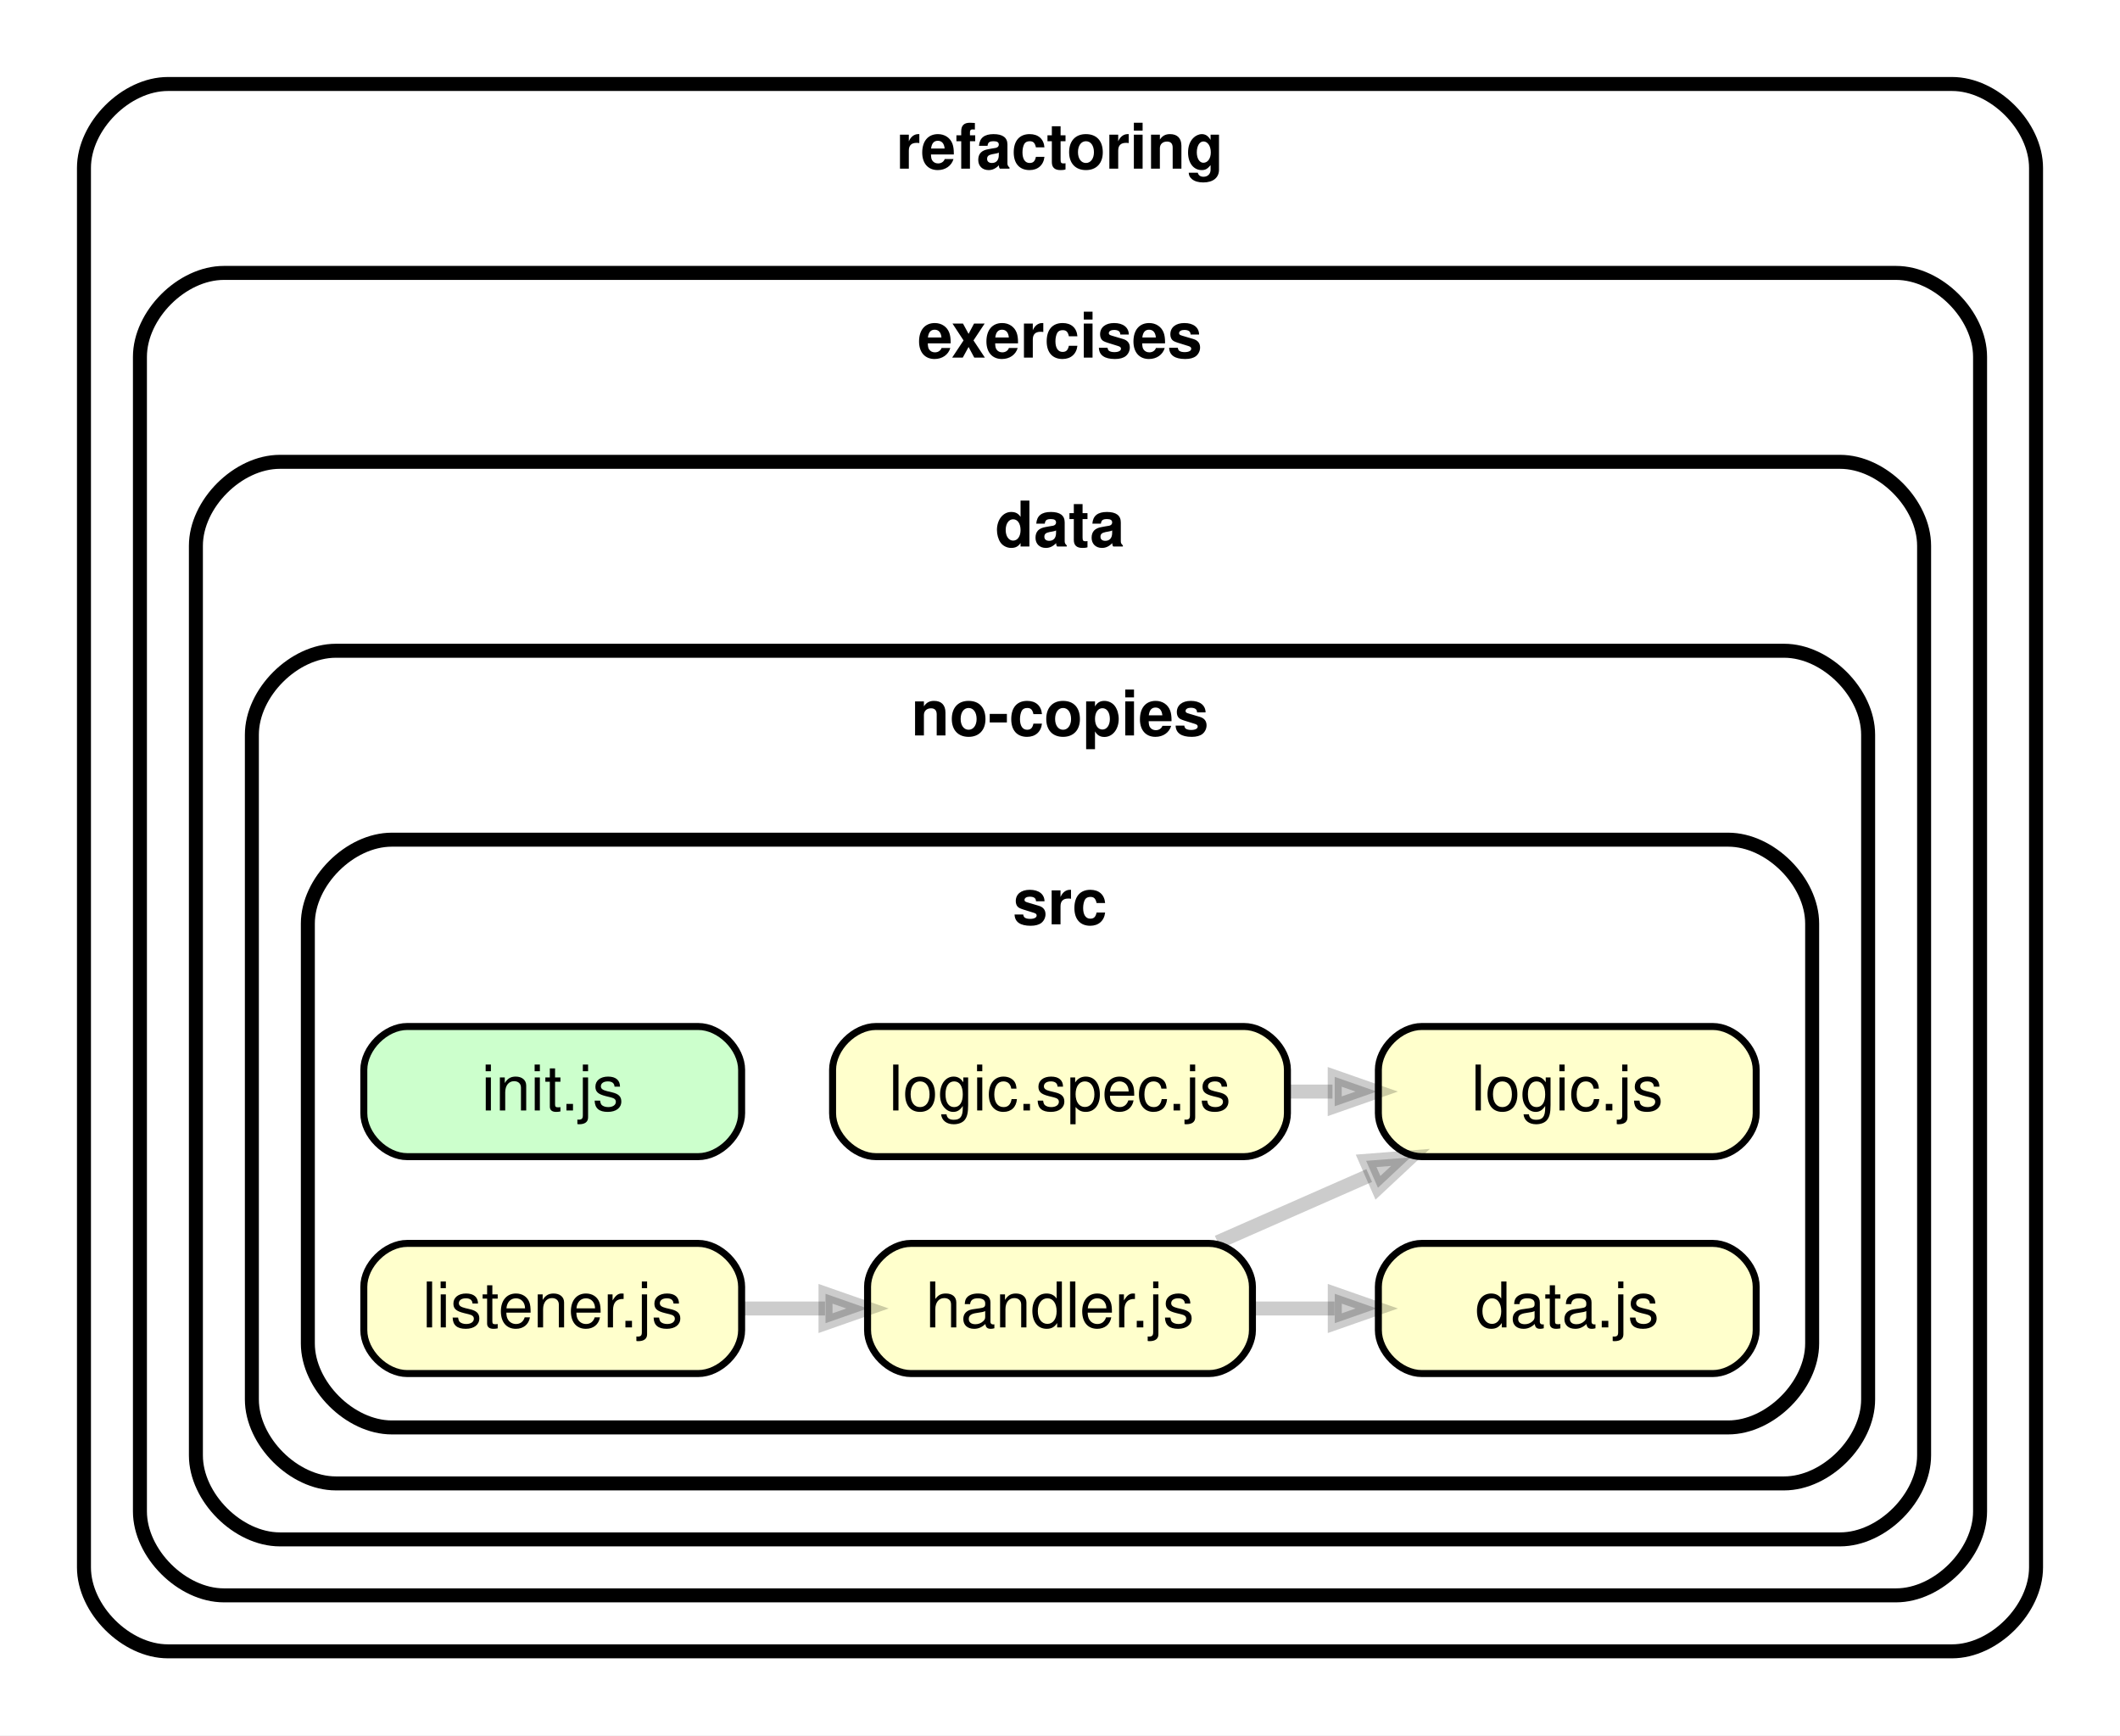
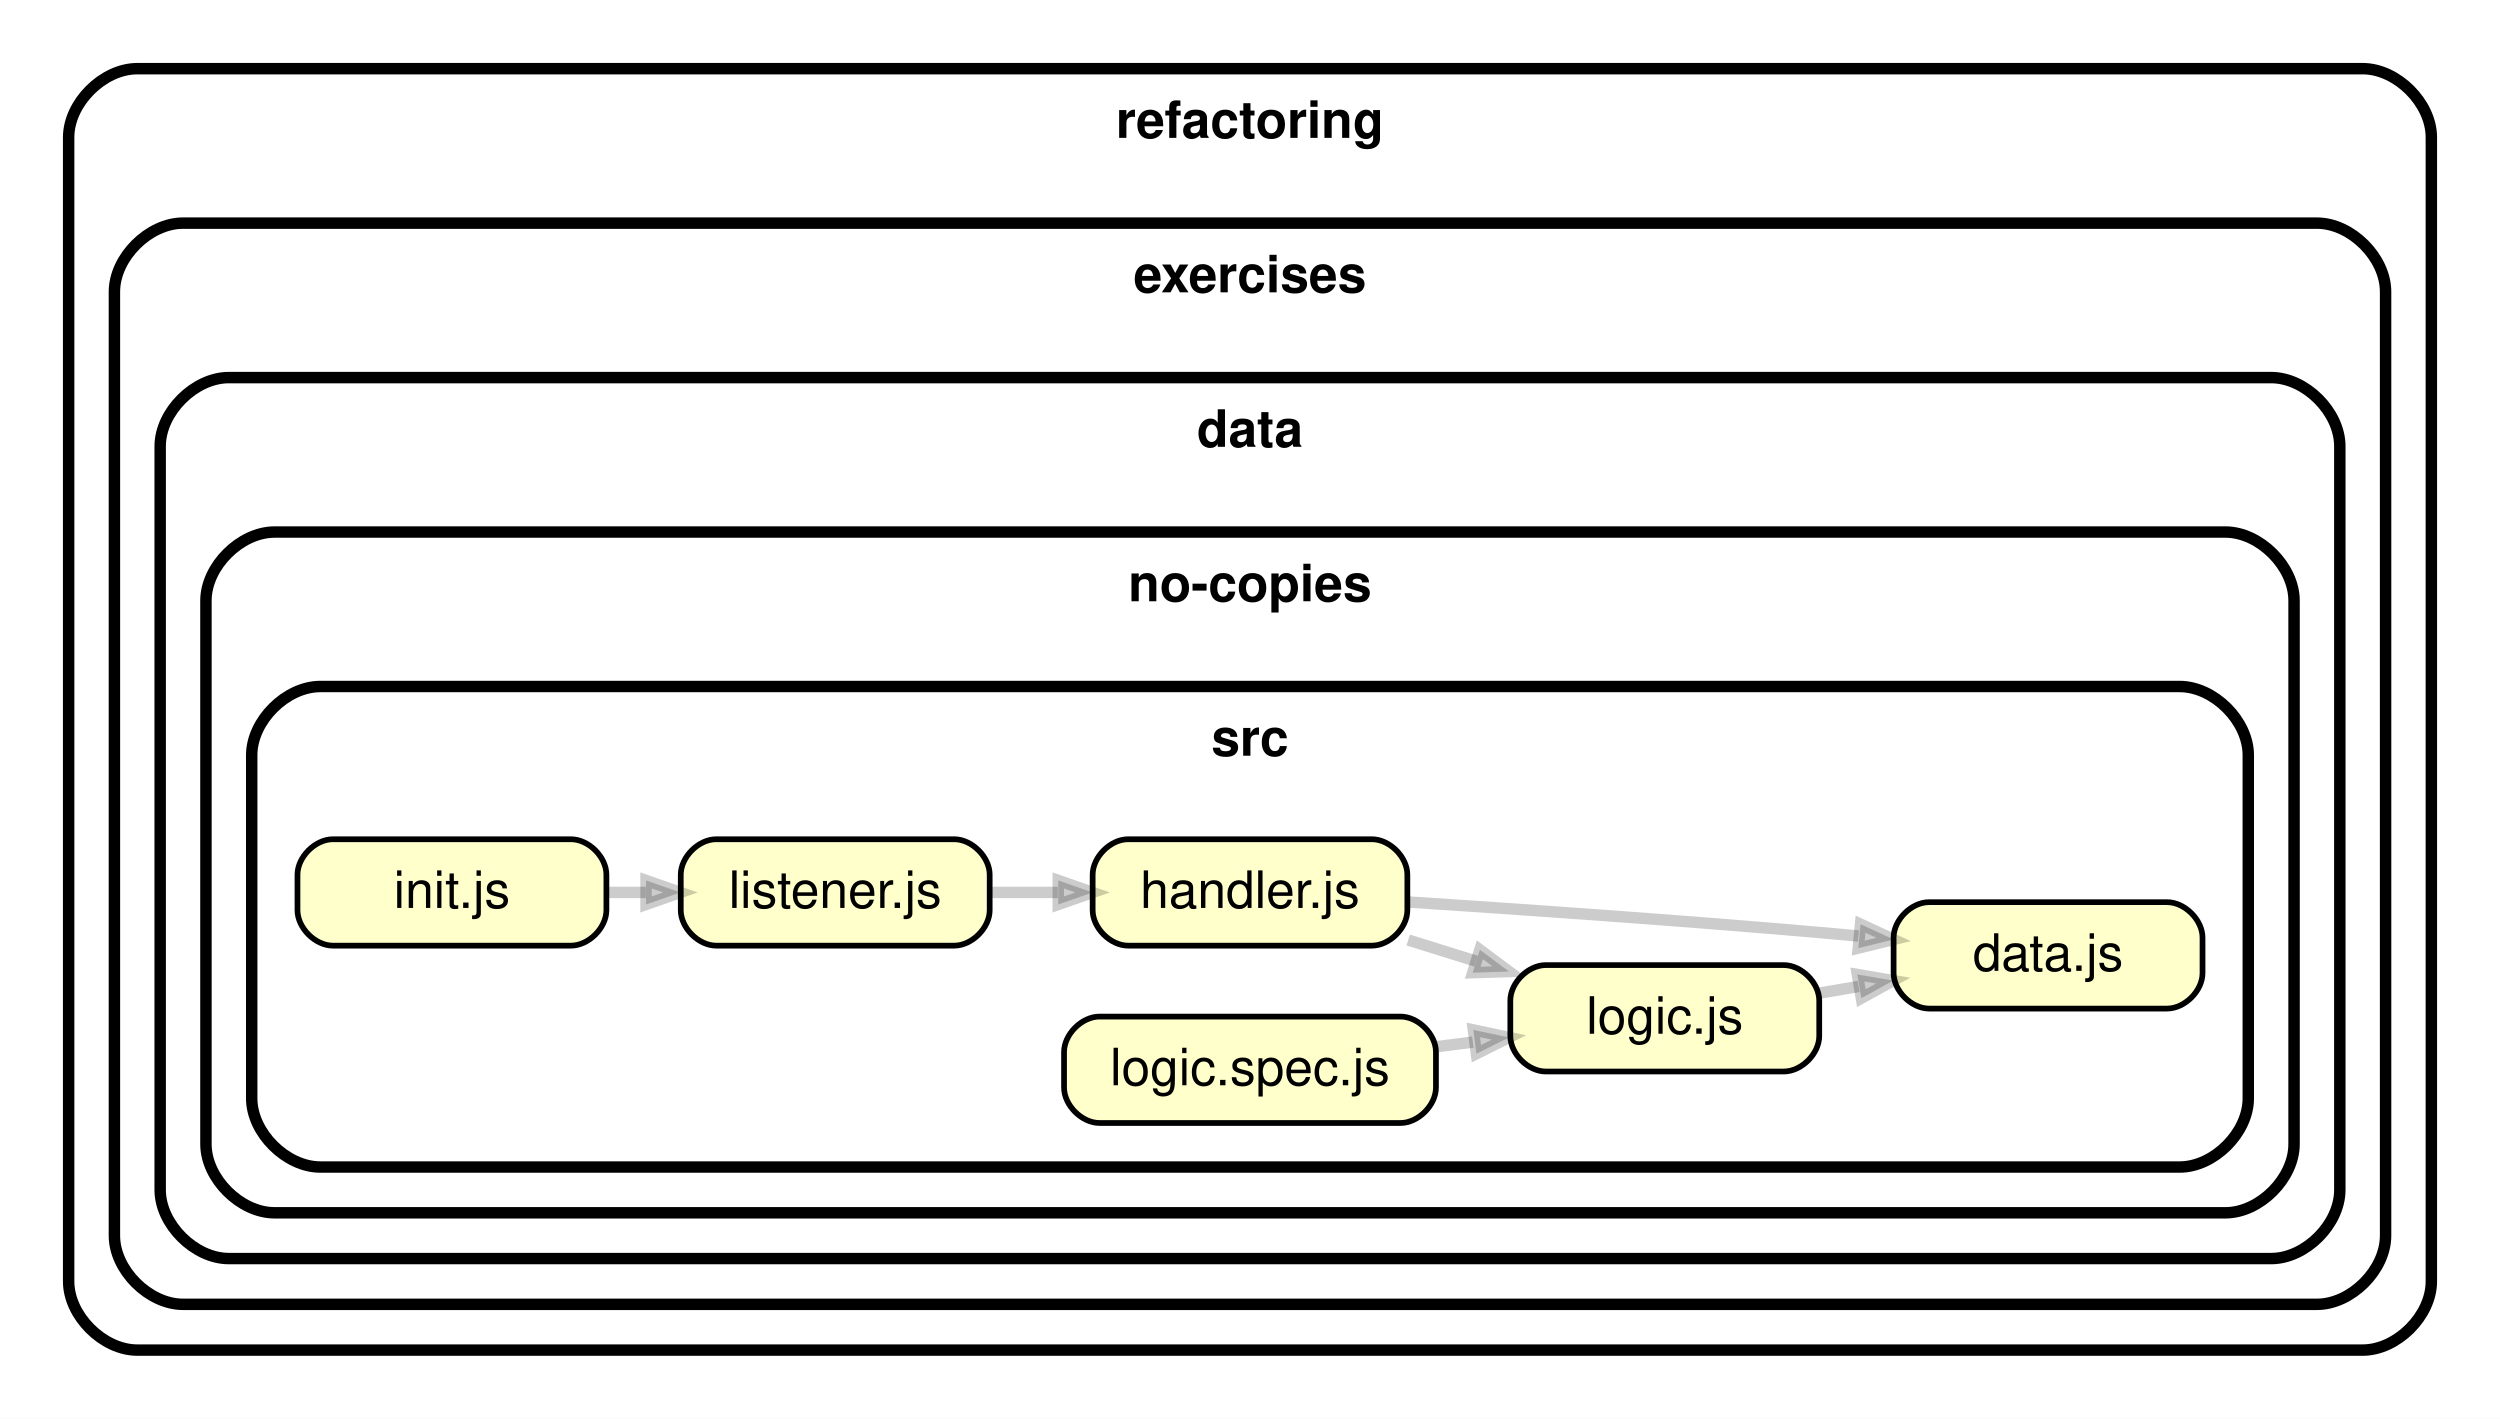
- <svg xmlns="http://www.w3.org/2000/svg" xmlns:xlink="http://www.w3.org/1999/xlink" width="303pt" height="248pt" viewBox="0.00 0.00 303.01 248.00">
+ <svg xmlns="http://www.w3.org/2000/svg" xmlns:xlink="http://www.w3.org/1999/xlink" width="437pt" height="248pt" viewBox="0.00 0.00 437.01 248.00">
  <g id="graph0" class="graph" transform="scale(1 1) rotate(0) translate(4 244)">
-     <polygon fill="white" stroke="transparent" points="-4,4 -4,-244 299.01,-244 299.01,4 -4,4" />
+     <polygon fill="white" stroke="transparent" points="-4,4 -4,-244 433.01,-244 433.01,4 -4,4" />
    <g id="clust1" class="cluster">
-       <path fill="#ffffff" stroke="black" stroke-width="2" d="M20,-8C20,-8 275.01,-8 275.01,-8 281.01,-8 287.01,-14 287.01,-20 287.01,-20 287.01,-220 287.01,-220 287.01,-226 281.01,-232 275.01,-232 275.01,-232 20,-232 20,-232 14,-232 8,-226 8,-220 8,-220 8,-20 8,-20 8,-14 14,-8 20,-8" />
-       <text text-anchor="middle" x="147.5" y="-219.9" font-family="Helvetica,sans-Serif" font-weight="bold" font-size="9.00">refactoring</text>
+       <path fill="#ffffff" stroke="black" stroke-width="2" d="M20,-8C20,-8 409.01,-8 409.01,-8 415.01,-8 421.01,-14 421.01,-20 421.01,-20 421.01,-220 421.01,-220 421.01,-226 415.01,-232 409.01,-232 409.01,-232 20,-232 20,-232 14,-232 8,-226 8,-220 8,-220 8,-20 8,-20 8,-14 14,-8 20,-8" />
+       <text text-anchor="middle" x="214.5" y="-219.9" font-family="Helvetica,sans-Serif" font-weight="bold" font-size="9.00">refactoring</text>
    </g>
    <g id="clust2" class="cluster">
-       <path fill="#ffffff" stroke="black" stroke-width="2" d="M28,-16C28,-16 267.01,-16 267.01,-16 273.01,-16 279.01,-22 279.01,-28 279.01,-28 279.01,-193 279.01,-193 279.01,-199 273.01,-205 267.01,-205 267.01,-205 28,-205 28,-205 22,-205 16,-199 16,-193 16,-193 16,-28 16,-28 16,-22 22,-16 28,-16" />
-       <text text-anchor="middle" x="147.5" y="-192.9" font-family="Helvetica,sans-Serif" font-weight="bold" font-size="9.00">exercises</text>
+       <path fill="#ffffff" stroke="black" stroke-width="2" d="M28,-16C28,-16 401.01,-16 401.01,-16 407.01,-16 413.01,-22 413.01,-28 413.01,-28 413.01,-193 413.01,-193 413.01,-199 407.01,-205 401.01,-205 401.01,-205 28,-205 28,-205 22,-205 16,-199 16,-193 16,-193 16,-28 16,-28 16,-22 22,-16 28,-16" />
+       <text text-anchor="middle" x="214.5" y="-192.9" font-family="Helvetica,sans-Serif" font-weight="bold" font-size="9.00">exercises</text>
    </g>
    <g id="clust3" class="cluster">
-       <path fill="#ffffff" stroke="black" stroke-width="2" d="M36,-24C36,-24 259.01,-24 259.01,-24 265.01,-24 271.01,-30 271.01,-36 271.01,-36 271.01,-166 271.01,-166 271.01,-172 265.01,-178 259.01,-178 259.01,-178 36,-178 36,-178 30,-178 24,-172 24,-166 24,-166 24,-36 24,-36 24,-30 30,-24 36,-24" />
-       <text text-anchor="middle" x="147.5" y="-165.9" font-family="Helvetica,sans-Serif" font-weight="bold" font-size="9.00">data</text>
+       <path fill="#ffffff" stroke="black" stroke-width="2" d="M36,-24C36,-24 393.01,-24 393.01,-24 399.01,-24 405.01,-30 405.01,-36 405.01,-36 405.01,-166 405.01,-166 405.01,-172 399.01,-178 393.01,-178 393.01,-178 36,-178 36,-178 30,-178 24,-172 24,-166 24,-166 24,-36 24,-36 24,-30 30,-24 36,-24" />
+       <text text-anchor="middle" x="214.5" y="-165.9" font-family="Helvetica,sans-Serif" font-weight="bold" font-size="9.00">data</text>
    </g>
    <g id="clust4" class="cluster">
-       <path fill="#ffffff" stroke="black" stroke-width="2" d="M44,-32C44,-32 251.01,-32 251.01,-32 257.01,-32 263.01,-38 263.01,-44 263.01,-44 263.01,-139 263.01,-139 263.01,-145 257.01,-151 251.01,-151 251.01,-151 44,-151 44,-151 38,-151 32,-145 32,-139 32,-139 32,-44 32,-44 32,-38 38,-32 44,-32" />
-       <text text-anchor="middle" x="147.5" y="-138.9" font-family="Helvetica,sans-Serif" font-weight="bold" font-size="9.00">no-copies</text>
+       <path fill="#ffffff" stroke="black" stroke-width="2" d="M44,-32C44,-32 385.01,-32 385.01,-32 391.01,-32 397.01,-38 397.01,-44 397.01,-44 397.01,-139 397.01,-139 397.01,-145 391.01,-151 385.01,-151 385.01,-151 44,-151 44,-151 38,-151 32,-145 32,-139 32,-139 32,-44 32,-44 32,-38 38,-32 44,-32" />
+       <text text-anchor="middle" x="214.5" y="-138.9" font-family="Helvetica,sans-Serif" font-weight="bold" font-size="9.00">no-copies</text>
    </g>
    <g id="clust5" class="cluster">
-       <path fill="#ffffff" stroke="black" stroke-width="2" d="M52,-40C52,-40 243.01,-40 243.01,-40 249.01,-40 255.01,-46 255.01,-52 255.01,-52 255.01,-112 255.01,-112 255.01,-118 249.01,-124 243.01,-124 243.01,-124 52,-124 52,-124 46,-124 40,-118 40,-112 40,-112 40,-52 40,-52 40,-46 46,-40 52,-40" />
-       <text text-anchor="middle" x="147.5" y="-111.9" font-family="Helvetica,sans-Serif" font-weight="bold" font-size="9.00">src</text>
+       <path fill="#ffffff" stroke="black" stroke-width="2" d="M52,-40C52,-40 377.01,-40 377.01,-40 383.01,-40 389.01,-46 389.01,-52 389.01,-52 389.01,-112 389.01,-112 389.01,-118 383.01,-124 377.01,-124 377.01,-124 52,-124 52,-124 46,-124 40,-118 40,-112 40,-112 40,-52 40,-52 40,-46 46,-40 52,-40" />
+       <text text-anchor="middle" x="214.5" y="-111.9" font-family="Helvetica,sans-Serif" font-weight="bold" font-size="9.00">src</text>
    </g>
    <g id="node1" class="node">
      <g id="a_node1">
        <a xlink:href="refactoring/exercises/data/no-copies/src/data.js" xlink:title="data.js">
-           <path fill="#ffffcc" stroke="black" d="M240.81,-66.3C240.81,-66.3 199.21,-66.3 199.21,-66.3 196.11,-66.3 193.01,-63.2 193.01,-60.1 193.01,-60.1 193.01,-53.9 193.01,-53.9 193.01,-50.8 196.11,-47.7 199.21,-47.7 199.21,-47.7 240.81,-47.7 240.81,-47.7 243.91,-47.7 247.01,-50.8 247.01,-53.9 247.01,-53.9 247.01,-60.1 247.01,-60.1 247.01,-63.2 243.91,-66.3 240.81,-66.3" />
-           <text text-anchor="middle" x="220.01" y="-54.3" font-family="Helvetica,sans-Serif" font-size="9.00">data.js</text>
+           <path fill="#ffffcc" stroke="black" d="M374.81,-86.3C374.81,-86.3 333.21,-86.3 333.21,-86.3 330.11,-86.3 327.01,-83.2 327.01,-80.1 327.01,-80.1 327.01,-73.9 327.01,-73.9 327.01,-70.8 330.11,-67.7 333.21,-67.7 333.21,-67.7 374.81,-67.7 374.81,-67.7 377.91,-67.7 381.01,-70.8 381.01,-73.9 381.01,-73.9 381.01,-80.1 381.01,-80.1 381.01,-83.2 377.91,-86.3 374.81,-86.3" />
+           <text text-anchor="middle" x="354.01" y="-74.3" font-family="Helvetica,sans-Serif" font-size="9.00">data.js</text>
        </a>
      </g>
    </g>
    <g id="node2" class="node">
      <g id="a_node2">
        <a xlink:href="refactoring/exercises/data/no-copies/src/handler.js" xlink:title="handler.js">
-           <path fill="#ffffcc" stroke="black" d="M168.81,-66.3C168.81,-66.3 126.2,-66.3 126.2,-66.3 123.1,-66.3 120,-63.2 120,-60.1 120,-60.1 120,-53.9 120,-53.9 120,-50.8 123.1,-47.7 126.2,-47.7 126.2,-47.7 168.81,-47.7 168.81,-47.7 171.91,-47.7 175.01,-50.8 175.01,-53.9 175.01,-53.9 175.01,-60.1 175.01,-60.1 175.01,-63.2 171.91,-66.3 168.81,-66.3" />
-           <text text-anchor="middle" x="147.5" y="-54.3" font-family="Helvetica,sans-Serif" font-size="9.00">handler.js</text>
+           <path fill="#ffffcc" stroke="black" d="M235.81,-97.3C235.81,-97.3 193.2,-97.3 193.2,-97.3 190.1,-97.3 187,-94.2 187,-91.1 187,-91.1 187,-84.9 187,-84.9 187,-81.8 190.1,-78.7 193.2,-78.7 193.2,-78.7 235.81,-78.7 235.81,-78.7 238.91,-78.7 242.01,-81.8 242.01,-84.9 242.01,-84.9 242.01,-91.1 242.01,-91.1 242.01,-94.2 238.91,-97.3 235.81,-97.3" />
+           <text text-anchor="middle" x="214.5" y="-85.3" font-family="Helvetica,sans-Serif" font-size="9.00">handler.js</text>
        </a>
      </g>
    </g>
    <g id="edge1" class="edge">
-       <path fill="none" stroke="#000000" stroke-width="2" stroke-opacity="0.2" d="M175.16,-57C178.94,-57 182.87,-57 186.75,-57" />
-       <polygon fill="#000000" fill-opacity="0.2" stroke="#000000" stroke-width="2" stroke-opacity="0.2" points="186.78,-59.1 192.78,-57 186.78,-54.9 186.78,-59.1" />
+       <path fill="none" stroke="#000000" stroke-width="2" stroke-opacity="0.2" d="M242.28,-86.32C262.1,-85.03 289.75,-83.11 314.01,-81 316.24,-80.81 318.54,-80.6 320.86,-80.38" />
+       <polygon fill="#000000" fill-opacity="0.2" stroke="#000000" stroke-width="2" stroke-opacity="0.2" points="321.23,-82.45 327,-79.78 320.83,-78.27 321.23,-82.45" />
    </g>
    <g id="node3" class="node">
      <g id="a_node3">
        <a xlink:href="refactoring/exercises/data/no-copies/src/logic.js" xlink:title="logic.js">
-           <path fill="#ffffcc" stroke="black" d="M240.81,-97.3C240.81,-97.3 199.21,-97.3 199.21,-97.3 196.11,-97.3 193.01,-94.2 193.01,-91.1 193.01,-91.1 193.01,-84.9 193.01,-84.9 193.01,-81.8 196.11,-78.7 199.21,-78.7 199.21,-78.7 240.81,-78.7 240.81,-78.7 243.91,-78.7 247.01,-81.8 247.01,-84.9 247.01,-84.9 247.01,-91.1 247.01,-91.1 247.01,-94.2 243.91,-97.3 240.81,-97.3" />
-           <text text-anchor="middle" x="220.01" y="-85.3" font-family="Helvetica,sans-Serif" font-size="9.00">logic.js</text>
+           <path fill="#ffffcc" stroke="black" d="M307.81,-75.3C307.81,-75.3 266.21,-75.3 266.21,-75.3 263.11,-75.3 260.01,-72.2 260.01,-69.1 260.01,-69.1 260.01,-62.9 260.01,-62.9 260.01,-59.8 263.11,-56.7 266.21,-56.7 266.21,-56.7 307.81,-56.7 307.81,-56.7 310.91,-56.7 314.01,-59.8 314.01,-62.9 314.01,-62.9 314.01,-69.1 314.01,-69.1 314.01,-72.2 310.91,-75.3 307.81,-75.3" />
+           <text text-anchor="middle" x="287.01" y="-63.3" font-family="Helvetica,sans-Serif" font-size="9.00">logic.js</text>
        </a>
      </g>
    </g>
    <g id="edge2" class="edge">
-       <path fill="none" stroke="#000000" stroke-width="2" stroke-opacity="0.2" d="M170.04,-66.47C176.87,-69.47 184.52,-72.84 191.7,-76" />
-       <polygon fill="#000000" fill-opacity="0.2" stroke="#000000" stroke-width="2" stroke-opacity="0.2" points="191.26,-78.1 197.6,-78.59 192.95,-74.25 191.26,-78.1" />
+       <path fill="none" stroke="#000000" stroke-width="2" stroke-opacity="0.2" d="M242.16,-79.68C246.03,-78.47 250.06,-77.22 254.03,-75.98" />
+       <polygon fill="#000000" fill-opacity="0.2" stroke="#000000" stroke-width="2" stroke-opacity="0.2" points="254.68,-77.98 259.78,-74.18 253.43,-73.97 254.68,-77.98" />
+     </g>
+     <g id="edge5" class="edge">
+       <path fill="none" stroke="#000000" stroke-width="2" stroke-opacity="0.2" d="M314.07,-70.41C316.32,-70.79 318.62,-71.18 320.91,-71.57" />
+       <polygon fill="#000000" fill-opacity="0.2" stroke="#000000" stroke-width="2" stroke-opacity="0.2" points="320.67,-73.66 326.94,-72.59 321.37,-69.52 320.67,-73.66" />
    </g>
    <g id="node4" class="node">
      <g id="a_node4">
        <a xlink:href="refactoring/exercises/data/no-copies/src/init.js" xlink:title="init.js">
-           <path fill="#ccffcc" stroke="black" d="M95.8,-97.3C95.8,-97.3 54.2,-97.3 54.2,-97.3 51.1,-97.3 48,-94.2 48,-91.1 48,-91.1 48,-84.9 48,-84.9 48,-81.8 51.1,-78.7 54.2,-78.7 54.2,-78.7 95.8,-78.7 95.8,-78.7 98.9,-78.7 102,-81.8 102,-84.9 102,-84.9 102,-91.1 102,-91.1 102,-94.2 98.9,-97.3 95.8,-97.3" />
+           <path fill="#ffffcc" stroke="black" d="M95.8,-97.3C95.8,-97.3 54.2,-97.3 54.2,-97.3 51.1,-97.3 48,-94.2 48,-91.1 48,-91.1 48,-84.9 48,-84.9 48,-81.8 51.1,-78.7 54.2,-78.7 54.2,-78.7 95.8,-78.7 95.8,-78.7 98.9,-78.7 102,-81.8 102,-84.9 102,-84.9 102,-91.1 102,-91.1 102,-94.2 98.9,-97.3 95.8,-97.3" />
          <text text-anchor="middle" x="75" y="-85.3" font-family="Helvetica,sans-Serif" font-size="9.00">init.js</text>
        </a>
      </g>
    </g>
    <g id="node5" class="node">
      <g id="a_node5">
        <a xlink:href="refactoring/exercises/data/no-copies/src/listener.js" xlink:title="listener.js">
-           <path fill="#ffffcc" stroke="black" d="M95.8,-66.3C95.8,-66.3 54.2,-66.3 54.2,-66.3 51.1,-66.3 48,-63.2 48,-60.1 48,-60.1 48,-53.9 48,-53.9 48,-50.8 51.1,-47.7 54.2,-47.7 54.2,-47.7 95.8,-47.7 95.8,-47.7 98.9,-47.7 102,-50.8 102,-53.9 102,-53.9 102,-60.1 102,-60.1 102,-63.2 98.9,-66.3 95.8,-66.3" />
-           <text text-anchor="middle" x="75" y="-54.3" font-family="Helvetica,sans-Serif" font-size="9.00">listener.js</text>
+           <path fill="#ffffcc" stroke="black" d="M162.8,-97.3C162.8,-97.3 121.2,-97.3 121.2,-97.3 118.1,-97.3 115,-94.2 115,-91.1 115,-91.1 115,-84.9 115,-84.9 115,-81.8 118.1,-78.7 121.2,-78.7 121.2,-78.7 162.8,-78.7 162.8,-78.7 165.9,-78.7 169,-81.8 169,-84.9 169,-84.9 169,-91.1 169,-91.1 169,-94.2 165.9,-97.3 162.8,-97.3" />
+           <text text-anchor="middle" x="142" y="-85.3" font-family="Helvetica,sans-Serif" font-size="9.00">listener.js</text>
        </a>
      </g>
    </g>
    <g id="edge3" class="edge">
-       <path fill="none" stroke="#000000" stroke-width="2" stroke-opacity="0.2" d="M102.25,-57C106.06,-57 110.01,-57 113.92,-57" />
-       <polygon fill="#000000" fill-opacity="0.2" stroke="#000000" stroke-width="2" stroke-opacity="0.2" points="113.99,-59.1 119.99,-57 113.99,-54.9 113.99,-59.1" />
+       <path fill="none" stroke="#000000" stroke-width="2" stroke-opacity="0.2" d="M102.06,-88C104.32,-88 106.61,-88 108.9,-88" />
+       <polygon fill="#000000" fill-opacity="0.2" stroke="#000000" stroke-width="2" stroke-opacity="0.2" points="108.93,-90.1 114.93,-88 108.93,-85.9 108.93,-90.1" />
+     </g>
+     <g id="edge4" class="edge">
+       <path fill="none" stroke="#000000" stroke-width="2" stroke-opacity="0.2" d="M169.25,-88C173.06,-88 177.01,-88 180.92,-88" />
+       <polygon fill="#000000" fill-opacity="0.2" stroke="#000000" stroke-width="2" stroke-opacity="0.2" points="180.99,-90.1 186.99,-88 180.99,-85.9 180.99,-90.1" />
    </g>
    <g id="node6" class="node">
      <g id="a_node6">
        <a xlink:href="refactoring/exercises/data/no-copies/src/logic.spec.js" xlink:title="logic.spec.js">
-           <path fill="#ffffcc" stroke="black" d="M173.81,-97.3C173.81,-97.3 121.2,-97.3 121.2,-97.3 118.1,-97.3 115,-94.2 115,-91.1 115,-91.1 115,-84.9 115,-84.9 115,-81.8 118.1,-78.7 121.2,-78.7 121.2,-78.7 173.81,-78.7 173.81,-78.7 176.91,-78.7 180.01,-81.8 180.01,-84.9 180.01,-84.9 180.01,-91.1 180.01,-91.1 180.01,-94.2 176.91,-97.3 173.81,-97.3" />
-           <text text-anchor="middle" x="147.5" y="-85.3" font-family="Helvetica,sans-Serif" font-size="9.00">logic.spec.js</text>
+           <path fill="#ffffcc" stroke="black" d="M240.81,-66.3C240.81,-66.3 188.2,-66.3 188.2,-66.3 185.1,-66.3 182,-63.2 182,-60.1 182,-60.1 182,-53.9 182,-53.9 182,-50.8 185.1,-47.7 188.2,-47.7 188.2,-47.7 240.81,-47.7 240.81,-47.7 243.91,-47.7 247.01,-50.8 247.01,-53.9 247.01,-53.9 247.01,-60.1 247.01,-60.1 247.01,-63.2 243.91,-66.3 240.81,-66.3" />
+           <text text-anchor="middle" x="214.5" y="-54.3" font-family="Helvetica,sans-Serif" font-size="9.00">logic.spec.js</text>
        </a>
      </g>
    </g>
-     <g id="edge4" class="edge">
-       <path fill="none" stroke="#000000" stroke-width="2" stroke-opacity="0.2" d="M180.04,-88C182.17,-88 184.31,-88 186.45,-88" />
-       <polygon fill="#000000" fill-opacity="0.2" stroke="#000000" stroke-width="2" stroke-opacity="0.2" points="186.77,-90.1 192.77,-88 186.77,-85.9 186.77,-90.1" />
+     <g id="edge6" class="edge">
+       <path fill="none" stroke="#000000" stroke-width="2" stroke-opacity="0.2" d="M247.04,-61.03C249.17,-61.3 251.31,-61.57 253.45,-61.84" />
+       <polygon fill="#000000" fill-opacity="0.2" stroke="#000000" stroke-width="2" stroke-opacity="0.2" points="253.55,-63.97 259.77,-62.65 254.08,-59.81 253.55,-63.97" />
    </g>
  </g>
</svg>
